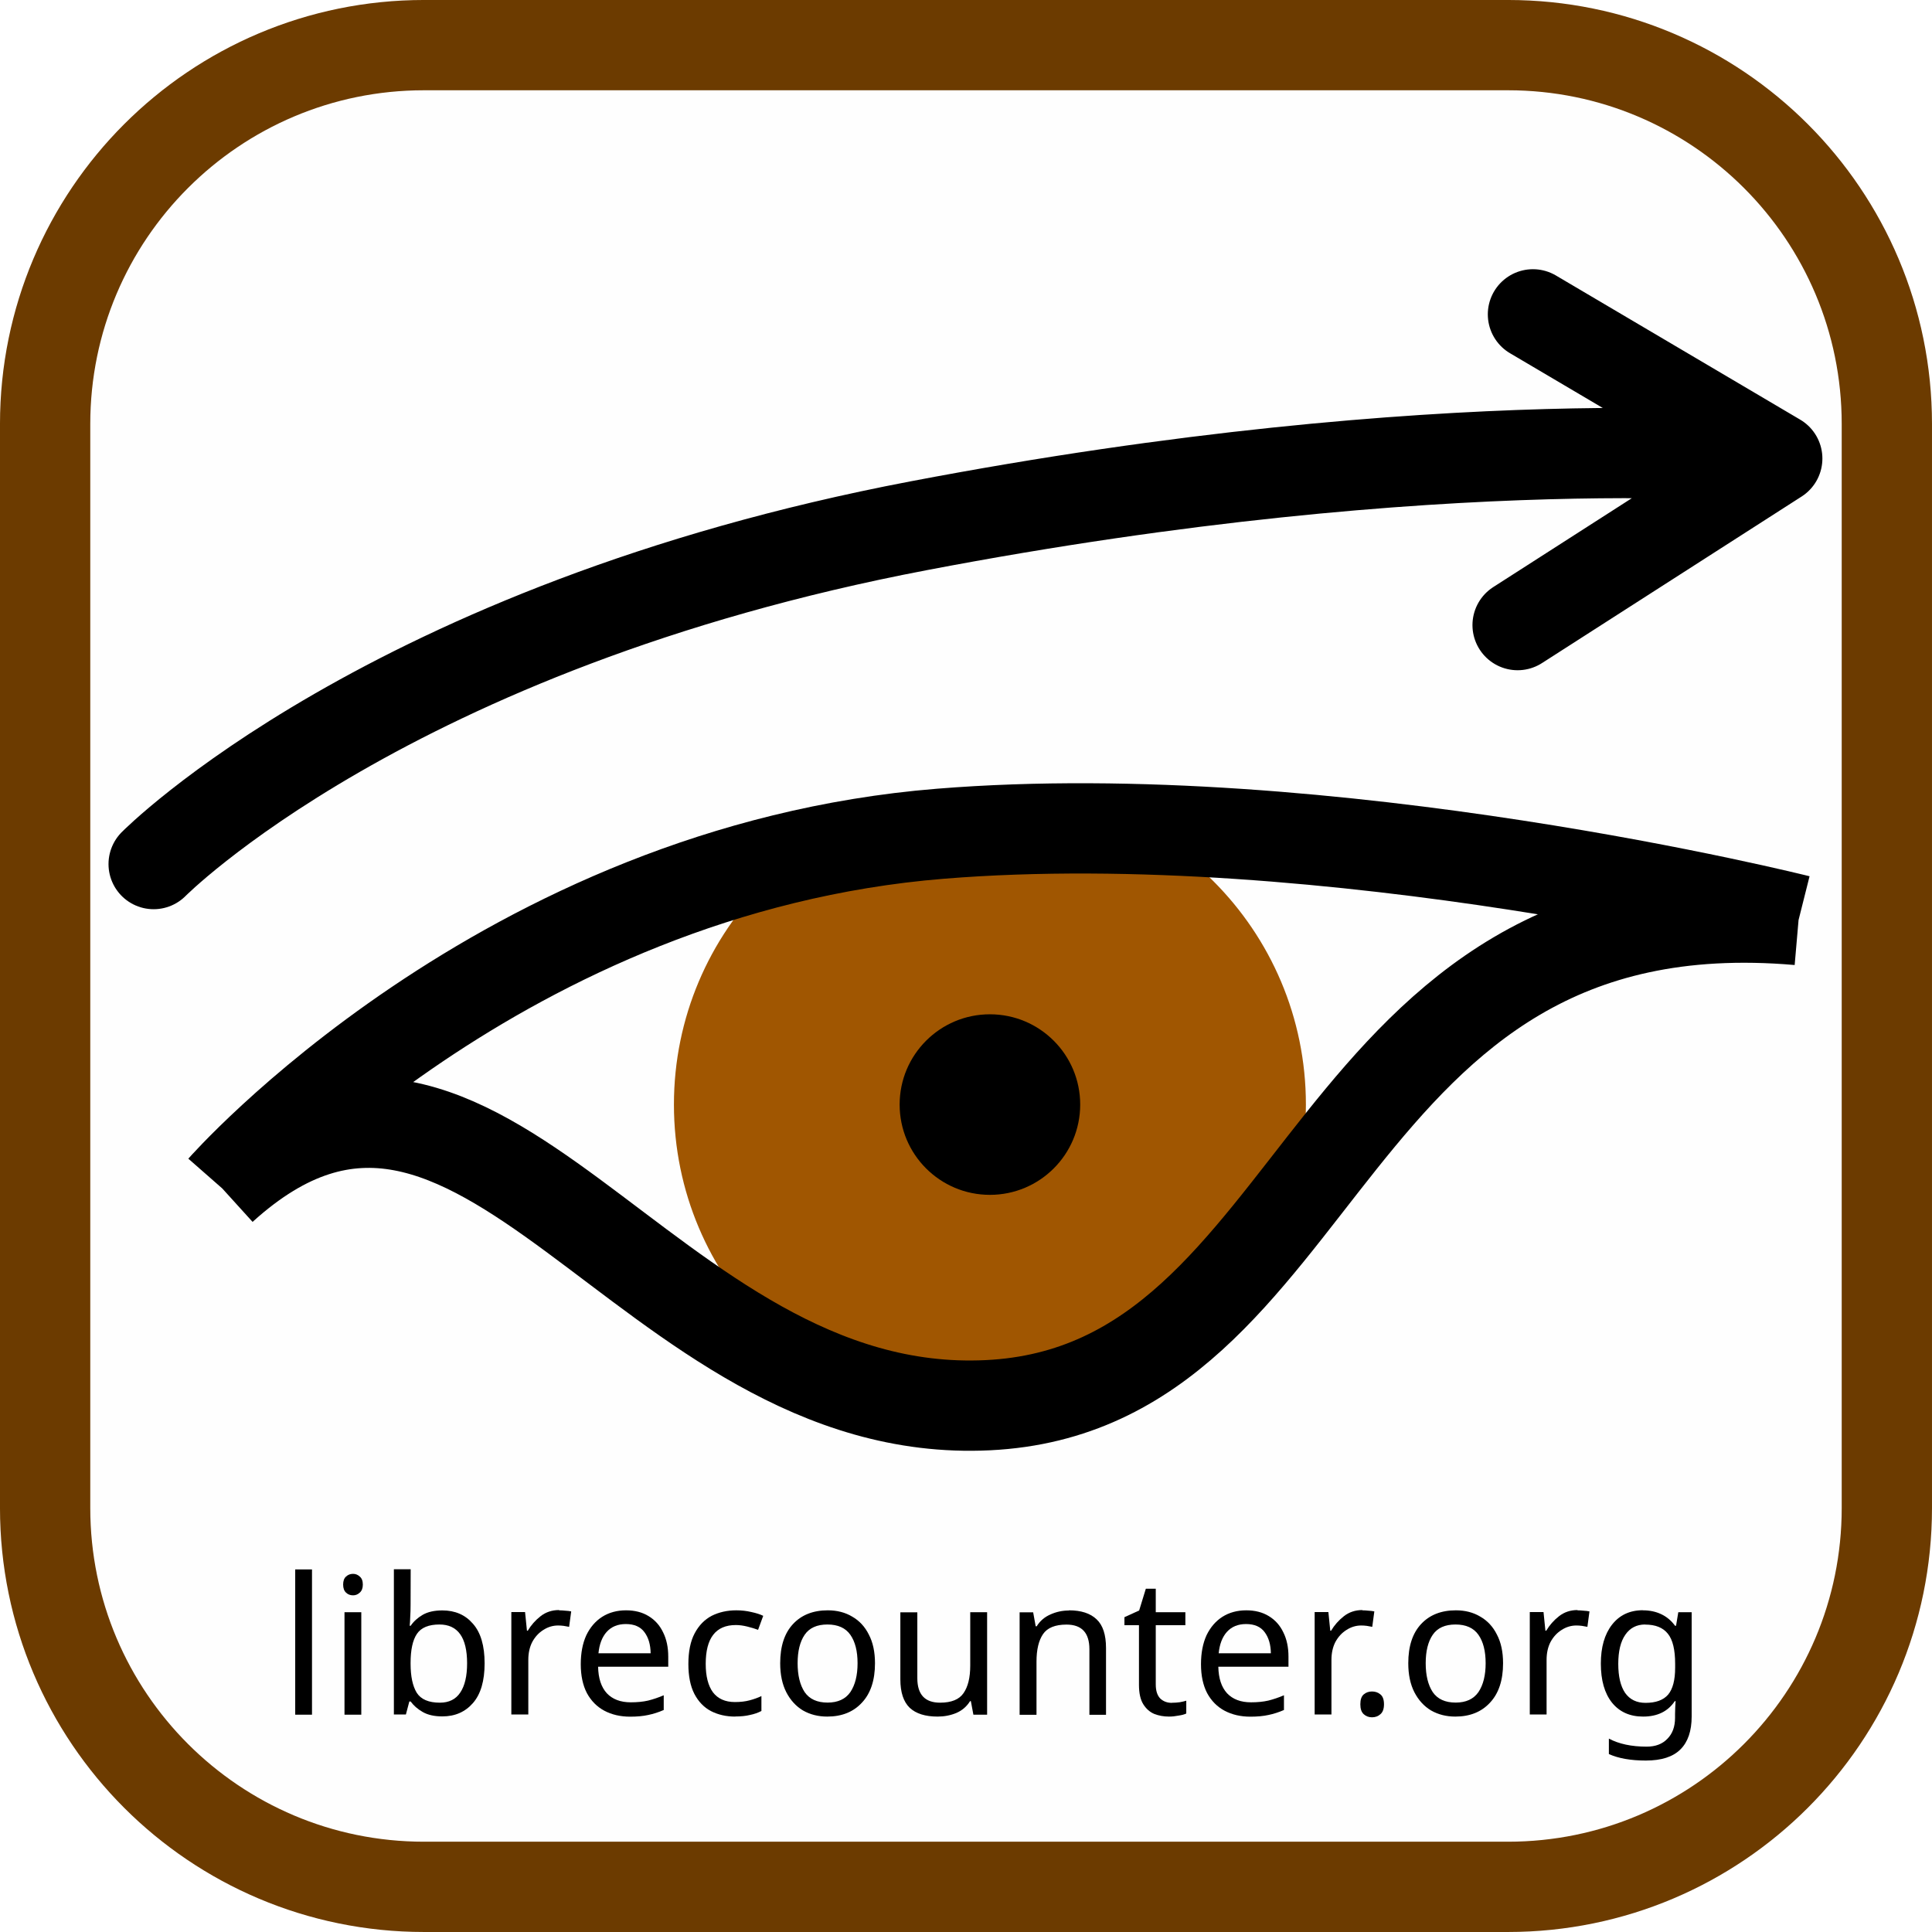
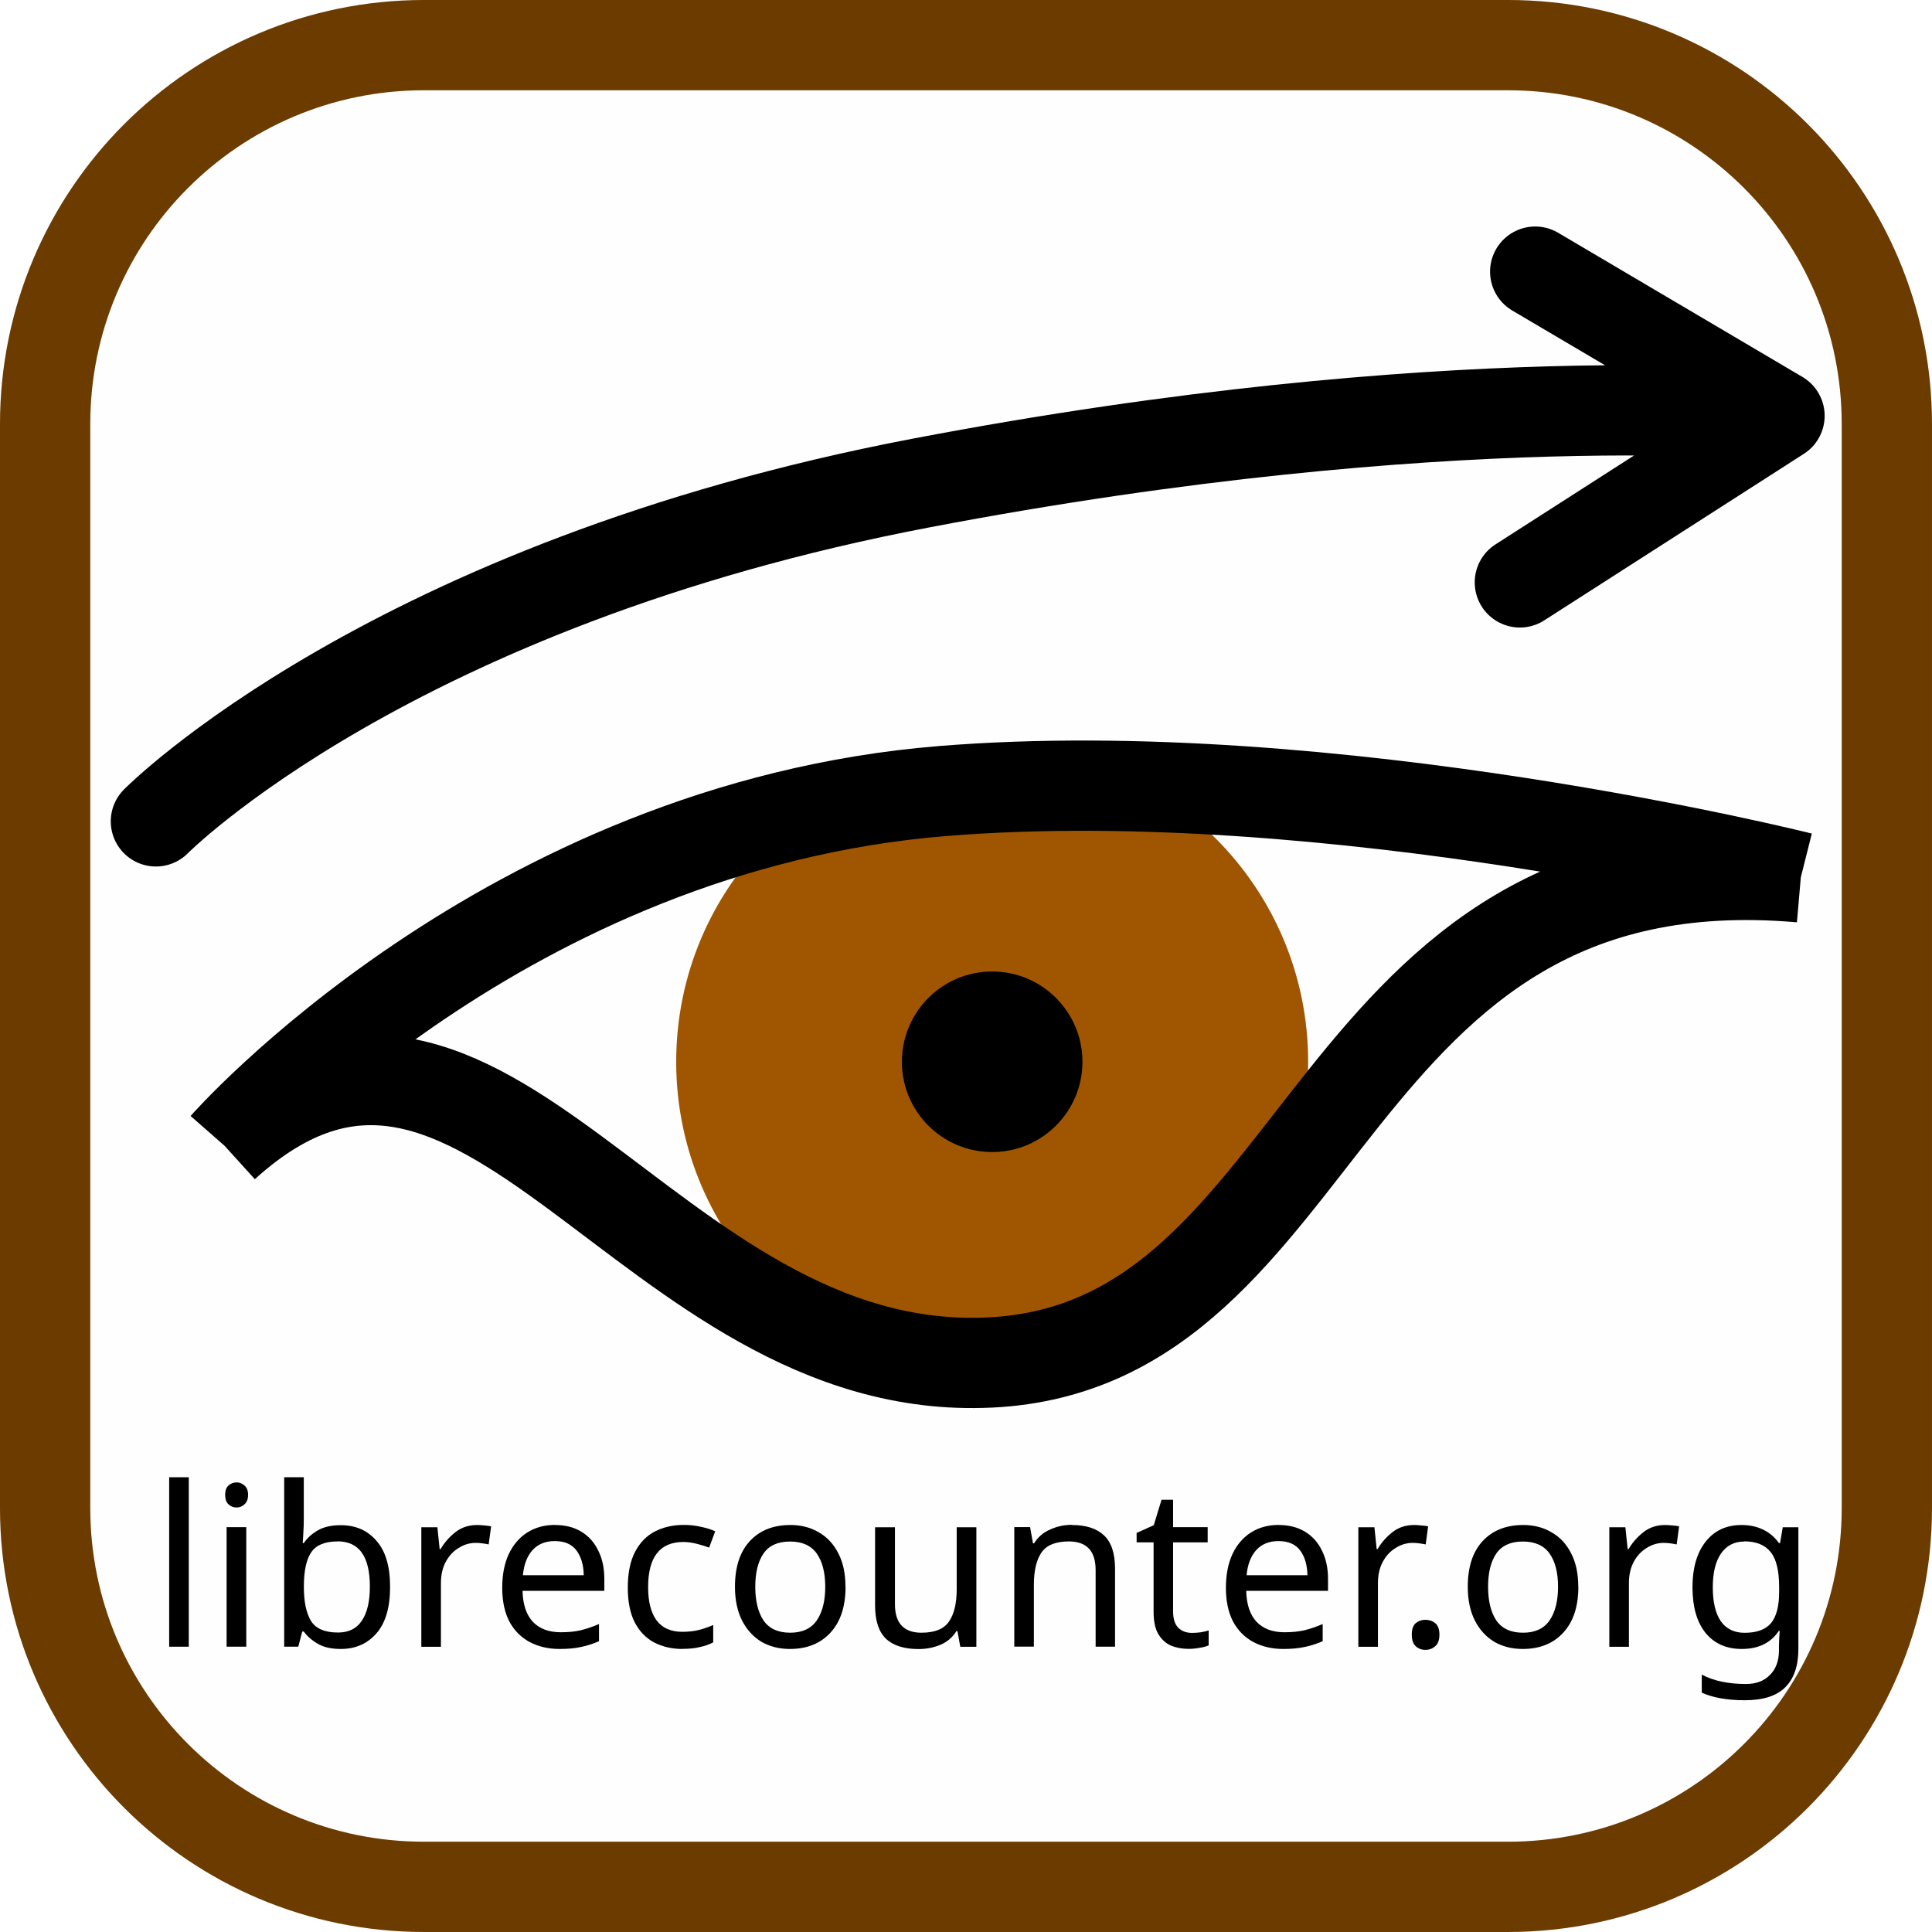
<svg xmlns="http://www.w3.org/2000/svg" width="21.4mm" height="21.4mm" viewBox="0 0 21.4 21.4" version="1.1" id="svg827">
  <defs id="defs824">
    <marker style="overflow:visible" id="Arrow1Send" refX="0" refY="0" orient="auto">
      <path transform="matrix(-0.2,0,0,-0.2,-1.2,0)" style="fill:context-stroke;fill-rule:evenodd;stroke:context-stroke;stroke-width:1pt" d="M 0,0 5,-5 -12.5,0 5,5 Z" id="path3372" />
    </marker>
    <marker style="overflow:visible" id="Arrow1Mend" refX="0" refY="0" orient="auto">
      <path transform="matrix(-0.4,0,0,-0.4,-4,0)" style="fill:context-stroke;fill-rule:evenodd;stroke:context-stroke;stroke-width:1pt" d="M 0,0 5,-5 -12.5,0 5,5 Z" id="path3366" />
    </marker>
    <marker style="overflow:visible" id="Arrow1Lend" refX="0" refY="0" orient="auto">
      <path transform="matrix(-0.8,0,0,-0.8,-10,0)" style="fill:context-stroke;fill-rule:evenodd;stroke:context-stroke;stroke-width:1pt" d="M 0,0 5,-5 -12.5,0 5,5 Z" id="path3360" />
    </marker>
  </defs>
  <g id="layer1" transform="translate(-61.5051,-120.9421)">
    <rect style="fill:#fefefe;fill-opacity:1;stroke:#6c3b00;stroke-width:2;stroke-linejoin:round;stroke-miterlimit:4;stroke-dasharray:none;stroke-opacity:1;paint-order:markers stroke fill" id="rect910" width="19.4" height="19.4" x="62.505" y="121.942" ry="3.696" />
-     <ellipse style="fill:#a05601;fill-opacity:1;stroke:none;stroke-width:1;stroke-linecap:round;stroke-linejoin:round" id="path6442" cx="72.47" cy="133.177" rx="3.5" ry="3.5" />
-     <path id="path850" style="fill:none;fill-opacity:1;stroke:#000000;stroke-width:1;stroke-linecap:butt;stroke-linejoin:miter;stroke-miterlimit:4;stroke-dasharray:none;stroke-opacity:1" d="m 63.967,134.106 c 2.859,-2.592 4.669,2.587 8.48,2.401 3.811,-0.185 3.643,-5.836 8.98,-5.374 m -17.46,2.973 c 0,0 3.102,-3.536 7.955,-3.929 4.313,-0.349 9.505,0.956 9.505,0.956" />
-     <circle style="fill:#000000;fill-opacity:1;stroke:none;stroke-width:1;stroke-linejoin:round;stroke-miterlimit:4;stroke-dasharray:none;paint-order:markers stroke fill" id="path3180" cx="72.47" cy="133.177" r="1" />
-     <path id="path1971" style="fill:none;stroke:#000000;stroke-width:1;stroke-linecap:round;stroke-linejoin:round;stroke-miterlimit:4;stroke-dasharray:none;stroke-opacity:1" d="m 63.207,130.513 c 0,0 2.594,-2.626 8.472,-3.747 5.879,-1.122 9.512,-0.745 9.512,-0.745 l -2.706,-1.597 m 2.706,1.597 -2.876,1.845" />
-     <g aria-label="librecounter.org" id="text3844" style="font-size:2.117px;line-height:1.25;stroke-width:0.265">
-       <path d="M 64.961,139.935 H 64.775 v -1.609 h 0.186 z" style="font-family:'Noto Sans';-inkscape-font-specification:'Noto Sans, Normal'" id="path23804" />
-       <path d="m 65.416,138.375 q 0.042,0 0.074,0.03 0.034,0.028 0.034,0.089 0,0.059 -0.034,0.089 -0.032,0.03 -0.074,0.03 -0.047,0 -0.078,-0.03 -0.032,-0.03 -0.032,-0.089 0,-0.061 0.032,-0.089 0.032,-0.03 0.078,-0.03 z m 0.091,0.425 v 1.135 h -0.186 v -1.135 z" style="font-family:'Noto Sans';-inkscape-font-specification:'Noto Sans, Normal'" id="path23806" />
-       <path d="m 66.053,138.718 q 0,0.072 -0.004,0.135 -0.002,0.061 -0.006,0.097 h 0.011 q 0.049,-0.072 0.133,-0.121 0.085,-0.049 0.218,-0.049 0.212,0 0.339,0.148 0.129,0.146 0.129,0.438 0,0.292 -0.129,0.44 -0.129,0.148 -0.339,0.148 -0.133,0 -0.218,-0.049 -0.085,-0.049 -0.133,-0.116 h -0.015 l -0.038,0.144 h -0.133 v -1.609 h 0.186 z m 0.32,0.218 q -0.18,0 -0.25,0.104 -0.07,0.104 -0.07,0.322 v 0.008 q 0,0.21 0.068,0.322 0.07,0.11 0.256,0.11 0.152,0 0.226,-0.112 0.076,-0.112 0.076,-0.324 0,-0.43 -0.307,-0.43 z" style="font-family:'Noto Sans';-inkscape-font-specification:'Noto Sans, Normal'" id="path23808" />
-       <path d="m 67.698,138.779 q 0.032,0 0.068,0.004 0.038,0.002 0.066,0.008 l -0.023,0.171 q -0.028,-0.006 -0.061,-0.011 -0.032,-0.004 -0.061,-0.004 -0.087,0 -0.163,0.049 -0.076,0.047 -0.123,0.133 -0.044,0.085 -0.044,0.199 v 0.605 H 67.169 v -1.135 h 0.152 l 0.021,0.207 h 0.009 q 0.055,-0.093 0.142,-0.161 0.087,-0.068 0.205,-0.068 z" style="font-family:'Noto Sans';-inkscape-font-specification:'Noto Sans, Normal'" id="path23810" />
-       <path d="m 68.439,138.779 q 0.146,0 0.25,0.064 0.106,0.064 0.161,0.18 0.057,0.114 0.057,0.269 v 0.112 h -0.777 q 0.004,0.193 0.097,0.294 0.095,0.1 0.265,0.1 0.108,0 0.191,-0.019 0.085,-0.021 0.174,-0.059 v 0.163 q -0.087,0.038 -0.171,0.055 -0.085,0.019 -0.201,0.019 -0.161,0 -0.286,-0.066 -0.123,-0.066 -0.193,-0.195 -0.068,-0.131 -0.068,-0.32 0,-0.186 0.061,-0.32 0.064,-0.133 0.176,-0.205 0.114,-0.072 0.265,-0.072 z m -0.002,0.152 q -0.133,0 -0.212,0.087 -0.076,0.085 -0.091,0.237 h 0.578 q -0.002,-0.144 -0.068,-0.233 -0.066,-0.091 -0.207,-0.091 z" style="font-family:'Noto Sans';-inkscape-font-specification:'Noto Sans, Normal'" id="path23812" />
-       <path d="m 69.649,139.956 q -0.15,0 -0.269,-0.061 -0.116,-0.061 -0.184,-0.191 -0.066,-0.129 -0.066,-0.33 0,-0.21 0.07,-0.341 0.07,-0.131 0.188,-0.193 0.121,-0.061 0.273,-0.061 0.087,0 0.167,0.019 0.08,0.017 0.131,0.042 l -0.057,0.155 q -0.051,-0.019 -0.119,-0.036 -0.068,-0.017 -0.127,-0.017 -0.334,0 -0.334,0.43 0,0.205 0.08,0.315 0.083,0.108 0.243,0.108 0.093,0 0.163,-0.019 0.072,-0.019 0.131,-0.047 v 0.165 q -0.057,0.03 -0.127,0.044 -0.068,0.017 -0.165,0.017 z" style="font-family:'Noto Sans';-inkscape-font-specification:'Noto Sans, Normal'" id="path23814" />
-       <path d="m 71.197,139.365 q 0,0.282 -0.144,0.436 -0.142,0.155 -0.385,0.155 -0.15,0 -0.269,-0.068 -0.116,-0.07 -0.184,-0.201 -0.068,-0.133 -0.068,-0.322 0,-0.282 0.142,-0.434 0.142,-0.152 0.385,-0.152 0.155,0 0.271,0.07 0.119,0.068 0.184,0.199 0.068,0.129 0.068,0.318 z m -0.857,0 q 0,0.201 0.078,0.32 0.08,0.116 0.254,0.116 0.171,0 0.252,-0.116 0.08,-0.119 0.08,-0.32 0,-0.201 -0.08,-0.315 -0.08,-0.114 -0.254,-0.114 -0.174,0 -0.252,0.114 -0.078,0.114 -0.078,0.315 z" style="font-family:'Noto Sans';-inkscape-font-specification:'Noto Sans, Normal'" id="path23816" />
-       <path d="m 72.439,138.8 v 1.135 h -0.152 l -0.028,-0.15 h -0.009 q -0.055,0.089 -0.152,0.131 -0.097,0.04 -0.207,0.04 -0.205,0 -0.309,-0.097 -0.104,-0.1 -0.104,-0.315 v -0.743 h 0.188 v 0.73 q 0,0.271 0.252,0.271 0.188,0 0.26,-0.106 0.074,-0.106 0.074,-0.305 v -0.591 z" style="font-family:'Noto Sans';-inkscape-font-specification:'Noto Sans, Normal'" id="path23818" />
-       <path d="m 73.345,138.779 q 0.203,0 0.307,0.1 0.104,0.097 0.104,0.318 v 0.739 h -0.184 v -0.726 q 0,-0.273 -0.254,-0.273 -0.188,0 -0.26,0.106 -0.072,0.106 -0.072,0.305 v 0.588 H 72.799 v -1.135 h 0.15 l 0.028,0.155 h 0.011 q 0.055,-0.089 0.152,-0.131 0.097,-0.044 0.205,-0.044 z" style="font-family:'Noto Sans';-inkscape-font-specification:'Noto Sans, Normal'" id="path23820" />
-       <path d="m 74.486,139.803 q 0.042,0 0.087,-0.006 0.044,-0.008 0.072,-0.017 v 0.142 q -0.03,0.015 -0.085,0.023 -0.055,0.011 -0.106,0.011 -0.089,0 -0.165,-0.03 -0.074,-0.032 -0.121,-0.108 -0.047,-0.076 -0.047,-0.214 v -0.66 h -0.161 v -0.089 l 0.163,-0.074 0.074,-0.241 h 0.11 v 0.26 h 0.328 v 0.144 h -0.328 v 0.656 q 0,0.104 0.049,0.155 0.051,0.049 0.129,0.049 z" style="font-family:'Noto Sans';-inkscape-font-specification:'Noto Sans, Normal'" id="path23822" />
-       <path d="m 75.309,138.779 q 0.146,0 0.25,0.064 0.106,0.064 0.161,0.18 0.057,0.114 0.057,0.269 v 0.112 h -0.777 q 0.004,0.193 0.097,0.294 0.095,0.1 0.265,0.1 0.108,0 0.191,-0.019 0.085,-0.021 0.174,-0.059 v 0.163 q -0.087,0.038 -0.171,0.055 -0.085,0.019 -0.201,0.019 -0.161,0 -0.286,-0.066 -0.123,-0.066 -0.193,-0.195 -0.068,-0.131 -0.068,-0.32 0,-0.186 0.061,-0.32 0.064,-0.133 0.176,-0.205 0.114,-0.072 0.265,-0.072 z m -0.002,0.152 q -0.133,0 -0.212,0.087 -0.076,0.085 -0.091,0.237 h 0.578 q -0.002,-0.144 -0.068,-0.233 -0.066,-0.091 -0.207,-0.091 z" style="font-family:'Noto Sans';-inkscape-font-specification:'Noto Sans, Normal'" id="path23824" />
-       <path d="m 76.594,138.779 q 0.032,0 0.068,0.004 0.038,0.002 0.066,0.008 l -0.023,0.171 q -0.028,-0.006 -0.061,-0.011 -0.032,-0.004 -0.061,-0.004 -0.087,0 -0.163,0.049 -0.076,0.047 -0.123,0.133 -0.044,0.085 -0.044,0.199 v 0.605 h -0.186 v -1.135 h 0.152 l 0.021,0.207 h 0.009 q 0.055,-0.093 0.142,-0.161 0.087,-0.068 0.205,-0.068 z" style="font-family:'Noto Sans';-inkscape-font-specification:'Noto Sans, Normal'" id="path23826" />
-       <path d="m 76.573,139.82 q 0,-0.078 0.038,-0.11 0.038,-0.032 0.091,-0.032 0.055,0 0.093,0.032 0.04,0.032 0.04,0.11 0,0.076 -0.04,0.11 -0.038,0.034 -0.093,0.034 -0.053,0 -0.091,-0.034 -0.038,-0.034 -0.038,-0.11 z" style="font-family:'Noto Sans';-inkscape-font-specification:'Noto Sans, Normal'" id="path23828" />
-       <path d="m 78.154,139.365 q 0,0.282 -0.144,0.436 -0.142,0.155 -0.385,0.155 -0.15,0 -0.269,-0.068 -0.116,-0.07 -0.184,-0.201 -0.068,-0.133 -0.068,-0.322 0,-0.282 0.142,-0.434 0.142,-0.152 0.385,-0.152 0.155,0 0.271,0.07 0.119,0.068 0.184,0.199 0.068,0.129 0.068,0.318 z m -0.857,0 q 0,0.201 0.078,0.32 0.08,0.116 0.254,0.116 0.171,0 0.252,-0.116 0.08,-0.119 0.08,-0.32 0,-0.201 -0.08,-0.315 -0.08,-0.114 -0.254,-0.114 -0.174,0 -0.252,0.114 -0.078,0.114 -0.078,0.315 z" style="font-family:'Noto Sans';-inkscape-font-specification:'Noto Sans, Normal'" id="path23830" />
-       <path d="m 78.977,138.779 q 0.032,0 0.068,0.004 0.038,0.002 0.066,0.008 l -0.023,0.171 q -0.028,-0.006 -0.061,-0.011 -0.032,-0.004 -0.061,-0.004 -0.087,0 -0.163,0.049 -0.076,0.047 -0.123,0.133 -0.044,0.085 -0.044,0.199 v 0.605 h -0.186 v -1.135 h 0.152 l 0.021,0.207 h 0.009 q 0.055,-0.093 0.142,-0.161 0.087,-0.068 0.205,-0.068 z" style="font-family:'Noto Sans';-inkscape-font-specification:'Noto Sans, Normal'" id="path23832" />
-       <path d="m 79.703,138.779 q 0.112,0 0.201,0.042 0.091,0.042 0.155,0.129 h 0.011 l 0.025,-0.15 h 0.148 v 1.154 q 0,0.243 -0.125,0.366 -0.123,0.123 -0.383,0.123 -0.25,0 -0.409,-0.072 v -0.171 q 0.167,0.089 0.419,0.089 0.146,0 0.229,-0.087 0.085,-0.085 0.085,-0.233 v -0.044 q 0,-0.025 0.002,-0.072 0.002,-0.049 0.004,-0.068 h -0.009 q -0.114,0.171 -0.351,0.171 -0.22,0 -0.345,-0.155 -0.123,-0.155 -0.123,-0.432 0,-0.271 0.123,-0.43 0.125,-0.161 0.343,-0.161 z m 0.025,0.157 q -0.142,0 -0.22,0.114 -0.078,0.112 -0.078,0.322 0,0.21 0.076,0.322 0.078,0.11 0.226,0.11 0.171,0 0.25,-0.091 0.078,-0.093 0.078,-0.298 v -0.044 q 0,-0.233 -0.08,-0.332 -0.08,-0.102 -0.252,-0.102 z" style="font-family:'Noto Sans';-inkscape-font-specification:'Noto Sans, Normal'" id="path23834" />
+     <ellipse style="fill:#a05601;fill-opacity:1;stroke:none;stroke-width:1;stroke-linecap:round;stroke-linejoin:round" id="path6442" cx="72.495" cy="132.703" rx="3.5" ry="3.5" />
+     <path id="path850" style="fill:none;fill-opacity:1;stroke:#000000;stroke-width:1;stroke-linecap:butt;stroke-linejoin:miter;stroke-miterlimit:4;stroke-dasharray:none;stroke-opacity:1" d="m 63.992,133.633 c 2.859,-2.592 4.669,2.587 8.48,2.401 3.811,-0.185 3.643,-5.836 8.98,-5.374 m -17.46,2.973 c 0,0 3.102,-3.536 7.955,-3.929 4.313,-0.349 9.505,0.956 9.505,0.956" />
+     <circle style="fill:#000000;fill-opacity:1;stroke:none;stroke-width:1;stroke-linejoin:round;stroke-miterlimit:4;stroke-dasharray:none;paint-order:markers stroke fill" id="path3180" cx="72.495" cy="132.703" r="1" />
+     <path id="path1971" style="fill:none;stroke:#000000;stroke-width:1;stroke-linecap:round;stroke-linejoin:round;stroke-miterlimit:4;stroke-dasharray:none;stroke-opacity:1" d="m 63.232,130.04 c 0,0 2.594,-2.626 8.472,-3.747 5.879,-1.122 9.512,-0.745 9.512,-0.745 l -2.706,-1.597 m 2.706,1.597 -2.876,1.845" />
+     <g aria-label="librecounter.org" id="text3844" style="font-size:2.469px;line-height:1.25;font-family:'Noto Sans';-inkscape-font-specification:'Noto Sans, Normal';stroke-width:0.265">
+       <path d="m 63.596,139.182 h -0.217 v -1.877 h 0.217 z" id="path26735" />
+       <path d="m 64.127,137.362 q 0.049,0 0.086,0.035 0.04,0.032 0.04,0.104 0,0.069 -0.04,0.104 -0.037,0.035 -0.086,0.035 -0.054,0 -0.091,-0.035 -0.037,-0.035 -0.037,-0.104 0,-0.072 0.037,-0.104 0.037,-0.035 0.091,-0.035 z m 0.106,0.496 v 1.324 H 64.015 v -1.324 z" id="path26737" />
+       <path d="m 64.87,137.762 q 0,0.084 -0.005,0.158 -0.003,0.072 -0.007,0.114 h 0.012 q 0.057,-0.084 0.156,-0.141 0.099,-0.057 0.254,-0.057 0.247,0 0.395,0.173 0.151,0.17 0.151,0.511 0,0.341 -0.151,0.514 -0.151,0.173 -0.395,0.173 -0.156,0 -0.254,-0.057 -0.099,-0.057 -0.156,-0.136 h -0.017 l -0.044,0.168 h -0.156 v -1.877 h 0.217 z m 0.373,0.254 q -0.21,0 -0.291,0.121 -0.081,0.121 -0.081,0.375 v 0.01 q 0,0.244 0.079,0.375 0.081,0.128 0.299,0.128 0.178,0 0.264,-0.131 0.089,-0.131 0.089,-0.378 0,-0.501 -0.358,-0.501 z" id="path26739" />
+       <path d="m 66.789,137.834 q 0.037,0 0.079,0.005 0.044,0.002 0.077,0.01 l -0.027,0.2 q -0.032,-0.007 -0.072,-0.012 -0.037,-0.005 -0.072,-0.005 -0.101,0 -0.19,0.057 -0.089,0.054 -0.143,0.156 -0.052,0.099 -0.052,0.232 v 0.706 h -0.217 v -1.324 h 0.178 l 0.025,0.242 h 0.01 q 0.064,-0.109 0.165,-0.188 0.101,-0.079 0.24,-0.079 z" id="path26741" />
+       <path d="m 67.653,137.834 q 0.17,0 0.291,0.074 0.123,0.074 0.188,0.21 0.067,0.133 0.067,0.314 v 0.131 h -0.906 q 0.005,0.225 0.114,0.343 0.111,0.116 0.309,0.116 0.126,0 0.222,-0.022 0.099,-0.025 0.202,-0.069 v 0.19 q -0.101,0.044 -0.2,0.064 -0.099,0.022 -0.235,0.022 -0.188,0 -0.333,-0.077 -0.143,-0.076 -0.225,-0.227 -0.079,-0.153 -0.079,-0.373 0,-0.217 0.072,-0.373 0.074,-0.156 0.205,-0.24 0.133,-0.084 0.309,-0.084 z m -0.003,0.178 q -0.156,0 -0.247,0.101 -0.089,0.099 -0.106,0.277 h 0.674 q -0.003,-0.168 -0.079,-0.272 -0.077,-0.106 -0.242,-0.106 z" id="path26743" />
+       <path d="m 69.065,139.207 q -0.175,0 -0.314,-0.072 -0.136,-0.072 -0.215,-0.222 -0.077,-0.151 -0.077,-0.385 0,-0.244 0.081,-0.398 0.081,-0.153 0.22,-0.225 0.141,-0.072 0.319,-0.072 0.101,0 0.195,0.022 0.094,0.02 0.153,0.049 l -0.067,0.18 q -0.059,-0.022 -0.138,-0.042 -0.079,-0.02 -0.148,-0.02 -0.39,0 -0.39,0.501 0,0.24 0.094,0.368 0.096,0.126 0.284,0.126 0.109,0 0.19,-0.022 0.084,-0.022 0.153,-0.054 v 0.193 q -0.067,0.035 -0.148,0.052 -0.079,0.02 -0.193,0.02 z" id="path26745" />
+       <path d="m 70.871,138.518 q 0,0.328 -0.168,0.509 -0.165,0.18 -0.449,0.18 -0.175,0 -0.314,-0.079 -0.136,-0.082 -0.215,-0.235 -0.079,-0.156 -0.079,-0.375 0,-0.328 0.165,-0.506 0.165,-0.178 0.449,-0.178 0.18,0 0.316,0.082 0.138,0.079 0.215,0.232 0.079,0.151 0.079,0.37 z m -1,0 q 0,0.235 0.091,0.373 0.094,0.136 0.296,0.136 0.2,0 0.294,-0.136 0.094,-0.138 0.094,-0.373 0,-0.235 -0.094,-0.368 -0.094,-0.133 -0.296,-0.133 -0.202,0 -0.294,0.133 -0.091,0.133 -0.091,0.368 z" id="path26747" />
+       <path d="m 72.32,137.859 v 1.324 h -0.178 l -0.032,-0.175 h -0.01 q -0.064,0.104 -0.178,0.153 -0.114,0.047 -0.242,0.047 -0.24,0 -0.361,-0.114 -0.121,-0.116 -0.121,-0.368 v -0.867 h 0.22 v 0.852 q 0,0.316 0.294,0.316 0.22,0 0.304,-0.123 0.086,-0.123 0.086,-0.356 v -0.689 z" id="path26749" />
+       <path d="m 73.377,137.834 q 0.237,0 0.358,0.116 0.121,0.114 0.121,0.37 v 0.862 H 73.641 v -0.847 q 0,-0.319 -0.296,-0.319 -0.22,0 -0.304,0.123 -0.084,0.123 -0.084,0.356 v 0.686 h -0.217 v -1.324 h 0.175 l 0.032,0.18 h 0.012 q 0.064,-0.104 0.178,-0.153 0.114,-0.052 0.24,-0.052 z" id="path26751" />
+       <path d="m 74.708,139.029 q 0.049,0 0.101,-0.007 0.052,-0.01 0.084,-0.02 v 0.165 q -0.035,0.017 -0.099,0.027 -0.064,0.012 -0.123,0.012 -0.104,0 -0.193,-0.035 -0.086,-0.037 -0.141,-0.126 -0.054,-0.089 -0.054,-0.249 v -0.77 h -0.188 v -0.104 l 0.19,-0.086 0.086,-0.282 h 0.128 v 0.304 h 0.383 v 0.168 h -0.383 v 0.766 q 0,0.121 0.057,0.18 0.059,0.057 0.151,0.057 z" id="path26753" />
+       <path d="m 75.669,137.834 q 0.17,0 0.291,0.074 0.123,0.074 0.188,0.21 0.067,0.133 0.067,0.314 v 0.131 h -0.906 q 0.005,0.225 0.114,0.343 0.111,0.116 0.309,0.116 0.126,0 0.222,-0.022 0.099,-0.025 0.202,-0.069 v 0.19 q -0.101,0.044 -0.2,0.064 -0.099,0.022 -0.235,0.022 -0.188,0 -0.333,-0.077 -0.143,-0.076 -0.225,-0.227 -0.079,-0.153 -0.079,-0.373 0,-0.217 0.072,-0.373 0.074,-0.156 0.205,-0.24 0.133,-0.084 0.309,-0.084 z m -0.003,0.178 q -0.156,0 -0.247,0.101 -0.089,0.099 -0.106,0.277 h 0.674 q -0.003,-0.168 -0.079,-0.272 -0.077,-0.106 -0.242,-0.106 z" id="path26755" />
+       <path d="m 77.168,137.834 q 0.037,0 0.079,0.005 0.044,0.002 0.077,0.01 l -0.027,0.2 q -0.032,-0.007 -0.072,-0.012 -0.037,-0.005 -0.072,-0.005 -0.101,0 -0.19,0.057 -0.089,0.054 -0.143,0.156 -0.052,0.099 -0.052,0.232 v 0.706 h -0.217 v -1.324 h 0.178 l 0.025,0.242 h 0.01 q 0.064,-0.109 0.165,-0.188 0.101,-0.079 0.24,-0.079 z" id="path26757" />
+       <path d="m 77.143,139.049 q 0,-0.091 0.044,-0.128 0.044,-0.037 0.106,-0.037 0.064,0 0.109,0.037 0.047,0.037 0.047,0.128 0,0.089 -0.047,0.128 -0.044,0.04 -0.109,0.04 -0.062,0 -0.106,-0.04 -0.044,-0.04 -0.044,-0.128 z" id="path26759" />
+       <path d="m 78.988,138.518 q 0,0.328 -0.168,0.509 -0.165,0.18 -0.449,0.18 -0.175,0 -0.314,-0.079 -0.136,-0.082 -0.215,-0.235 -0.079,-0.156 -0.079,-0.375 0,-0.328 0.165,-0.506 0.165,-0.178 0.449,-0.178 0.18,0 0.316,0.082 0.138,0.079 0.215,0.232 0.079,0.151 0.079,0.37 z m -1,0 q 0,0.235 0.091,0.373 0.094,0.136 0.296,0.136 0.2,0 0.294,-0.136 0.094,-0.138 0.094,-0.373 0,-0.235 -0.094,-0.368 -0.094,-0.133 -0.296,-0.133 -0.202,0 -0.294,0.133 -0.091,0.133 -0.091,0.368 z" id="path26761" />
+       <path d="m 79.948,137.834 q 0.037,0 0.079,0.005 0.044,0.002 0.077,0.01 l -0.027,0.2 q -0.032,-0.007 -0.072,-0.012 -0.037,-0.005 -0.072,-0.005 -0.101,0 -0.19,0.057 -0.089,0.054 -0.143,0.156 -0.052,0.099 -0.052,0.232 v 0.706 h -0.217 v -1.324 h 0.178 l 0.025,0.242 h 0.01 q 0.064,-0.109 0.165,-0.188 0.101,-0.079 0.24,-0.079 z" id="path26763" />
+       <path d="m 80.795,137.834 q 0.131,0 0.235,0.049 0.106,0.049 0.18,0.151 h 0.012 l 0.03,-0.175 h 0.173 v 1.346 q 0,0.284 -0.146,0.427 -0.143,0.143 -0.447,0.143 -0.291,0 -0.477,-0.084 v -0.2 q 0.195,0.104 0.489,0.104 0.17,0 0.267,-0.101 0.099,-0.099 0.099,-0.272 v -0.052 q 0,-0.03 0.003,-0.084 0.003,-0.057 0.005,-0.079 h -0.01 q -0.133,0.2 -0.41,0.2 -0.257,0 -0.403,-0.18 -0.143,-0.18 -0.143,-0.504 0,-0.316 0.143,-0.501 0.146,-0.188 0.4,-0.188 z m 0.03,0.183 q -0.165,0 -0.257,0.133 -0.091,0.131 -0.091,0.375 0,0.244 0.089,0.375 0.091,0.128 0.264,0.128 0.2,0 0.291,-0.106 0.091,-0.109 0.091,-0.348 v -0.052 q 0,-0.272 -0.094,-0.388 -0.094,-0.119 -0.294,-0.119 z" id="path26765" />
    </g>
  </g>
</svg>
